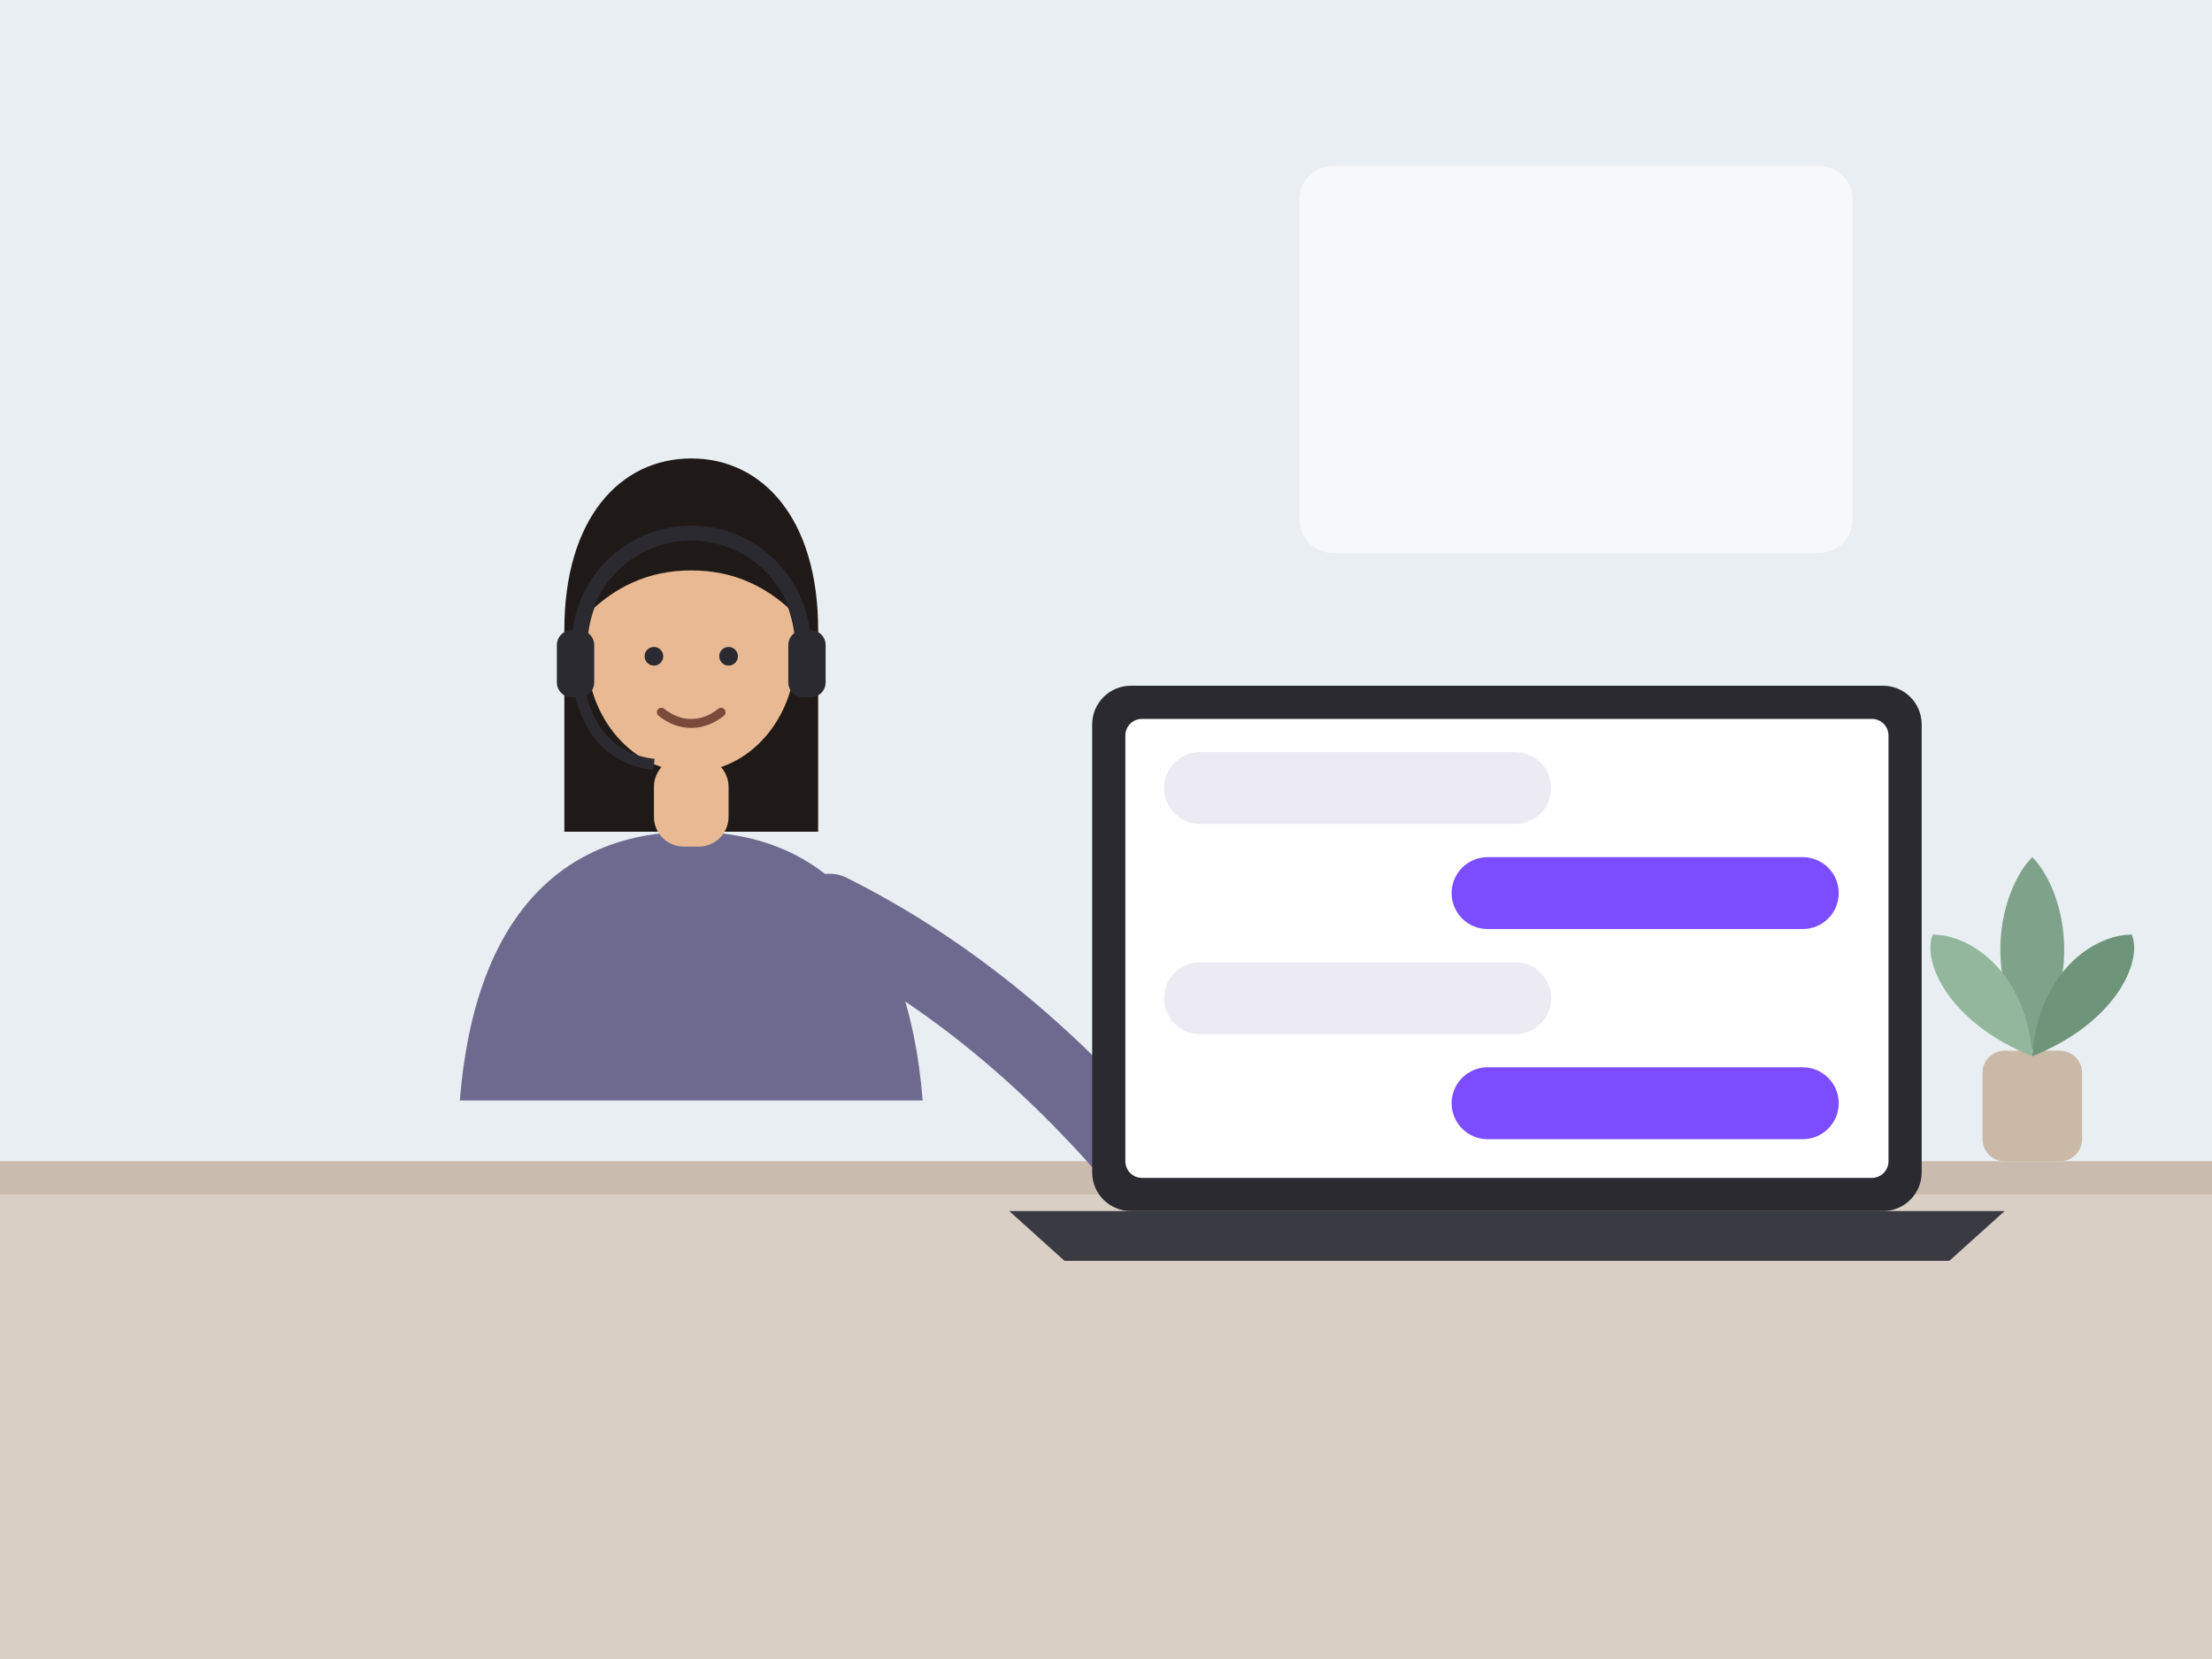
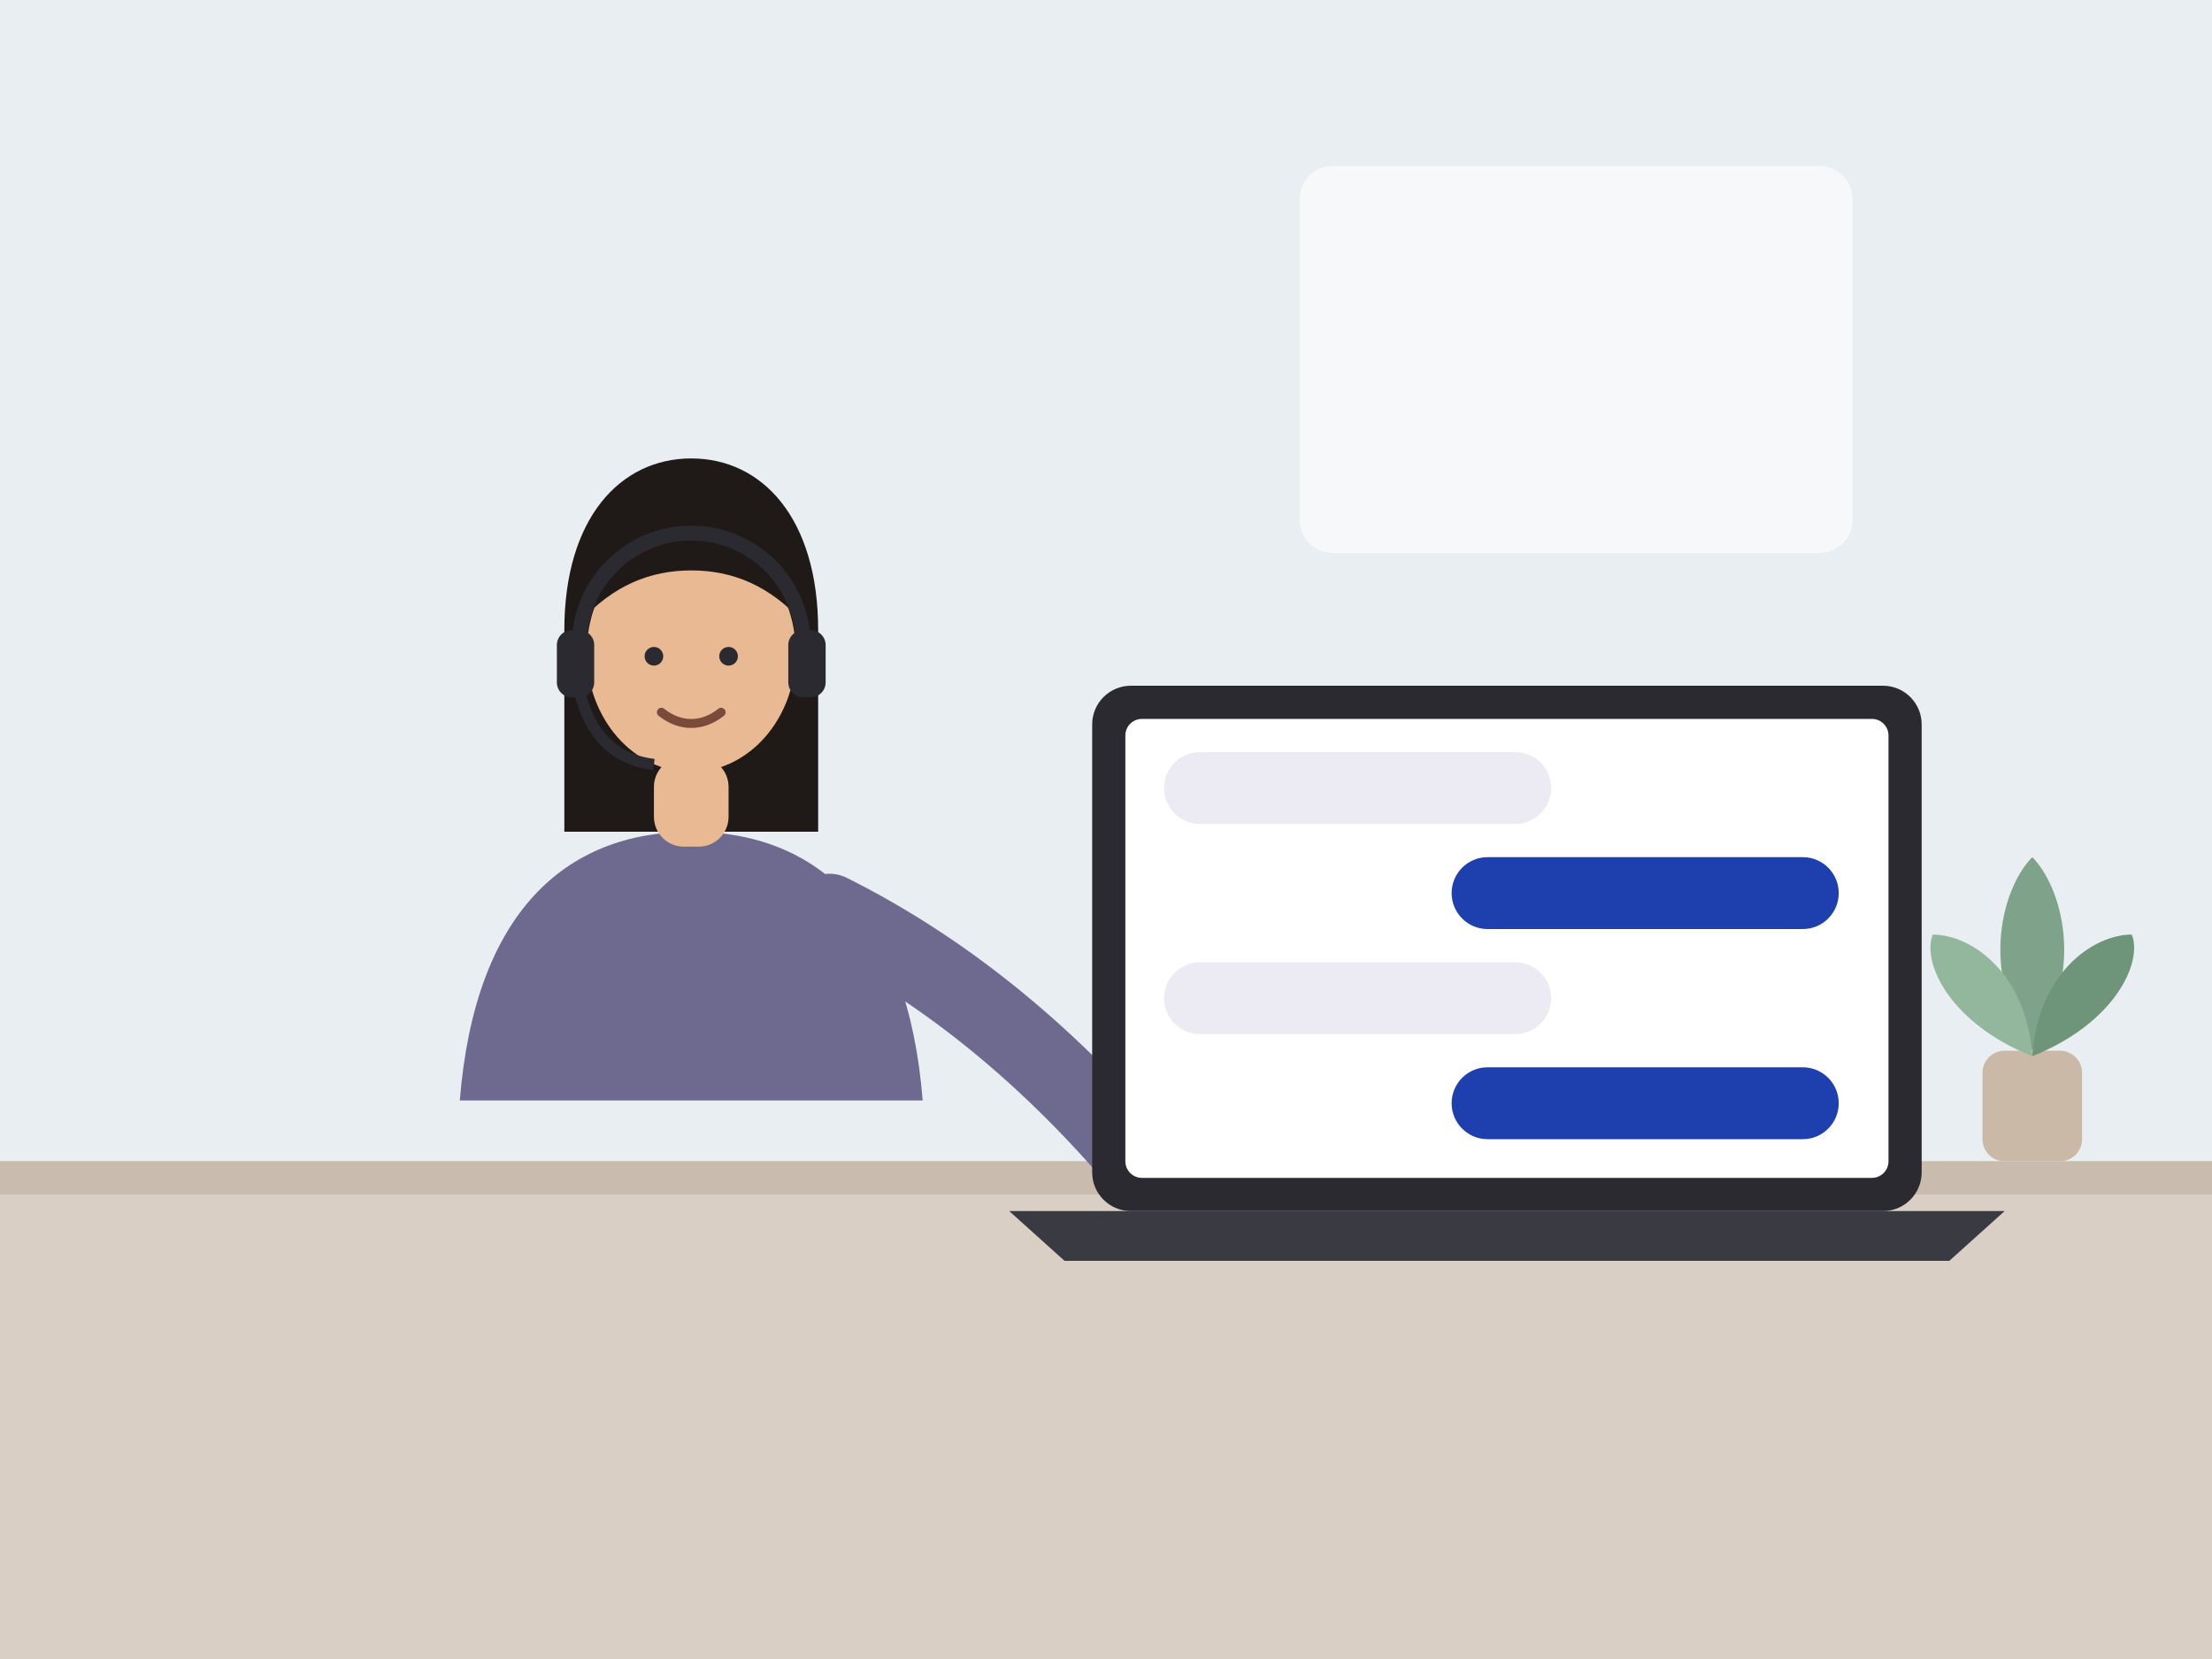
<svg xmlns="http://www.w3.org/2000/svg" viewBox="0 0 800 600">
  <rect width="800" height="600" fill="#E9EEF2" />
  <rect x="470" y="60" width="200" height="140" rx="12" fill="#FFFFFF" opacity=".6" />
  <g transform="translate(250 236) scale(1.35)">
    <path d="M-34 -6c0-30 15-46 34-46s34 16 34 46v54h-68z" fill="#1F1A17" />
    <path d="M-62 120c4-50 28-72 62-72s58 22 62 72z" fill="#6E6A8F" />
    <rect x="-10" y="28" width="20" height="24" rx="8" fill="#E8B992" />
    <ellipse cx="0" cy="0" rx="28" ry="32" fill="#E8B992" />
    <path d="M-30 -8c2-24 14-35 30-35s28 11 30 35c-9-10-19-14-30-14s-21 4-30 14z" fill="#1F1A17" />
    <g fill="#2A2A30">
      <circle cx="-10" cy="1" r="2.5" />
      <circle cx="10" cy="1" r="2.5" />
    </g>
    <path d="M-8 16c5 4 11 4 16 0" stroke="#7A4A3A" stroke-width="2.4" fill="none" stroke-linecap="round" />
    <path d="M-30 -2a30 30 0 0 1 60 0" fill="none" stroke="#2A2A30" stroke-width="4" />
    <rect x="-36" y="-6" width="10" height="18" rx="4" fill="#2A2A30" />
    <rect x="26" y="-6" width="10" height="18" rx="4" fill="#2A2A30" />
    <path d="M-30 10q4 18 20 20" fill="none" stroke="#2A2A30" stroke-width="3" />
  </g>
  <rect x="0" y="420" width="800" height="180" fill="#D9CFC4" />
  <rect x="0" y="420" width="800" height="12" fill="#C9BCAE" />
  <path d="M300 330 q60 30 110 88" stroke="#6E6A8F" stroke-width="28" fill="none" stroke-linecap="round" />
  <circle cx="414" cy="420" r="11" fill="#E8B992" />
  <g transform="translate(545 418)">
    <rect x="-150" y="-170" width="300" height="190" rx="14" fill="#2A2A30" />
    <rect x="-138" y="-158" width="276" height="166" rx="6" fill="#FFFFFF" />
    <rect x="-124" y="-146" width="140" height="26" rx="13" fill="#ECEBF3" />
-     <rect x="-20" y="-108" width="140" height="26" rx="13" fill="#7C4DFF" />
+     <rect x="-20" y="-108" width="140" height="26" rx="13" fill="#1E40AF" />
    <rect x="-124" y="-70" width="140" height="26" rx="13" fill="#ECEBF3" />
-     <rect x="-20" y="-32" width="140" height="26" rx="13" fill="#7C4DFF" />
+     <rect x="-20" y="-32" width="140" height="26" rx="13" fill="#1E40AF" />
    <path d="M-180 20h360l-20 18h-320z" fill="#3A3A42" />
  </g>
  <g transform="translate(735 380)">
    <rect x="-18" y="0" width="36" height="40" rx="8" fill="#C9B9A6" />
    <path d="M0 0c-20-30-10-60 0-70c10 10 20 40 0 70z" fill="#7FA38A" />
    <path d="M0 2c-30-12-40-34-36-44c14 0 34 14 36 44z" fill="#93B79D" />
    <path d="M0 2c30-12 40-34 36-44c-14 0-34 14-36 44z" fill="#6E9579" />
  </g>
</svg>
